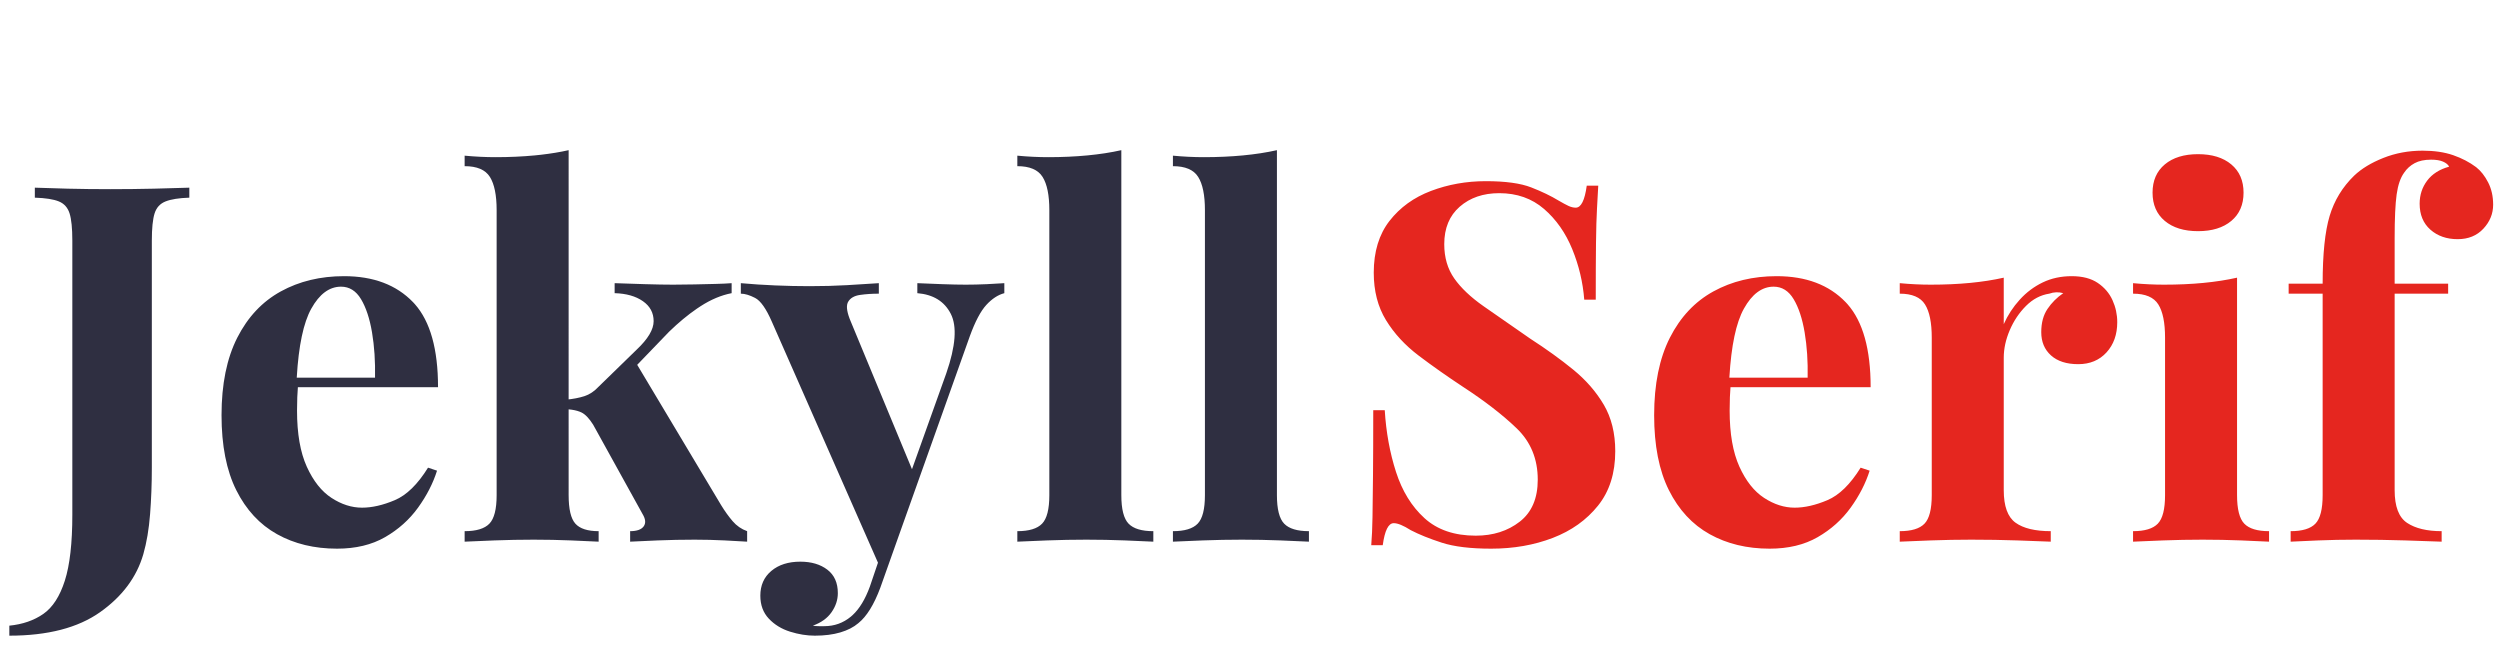
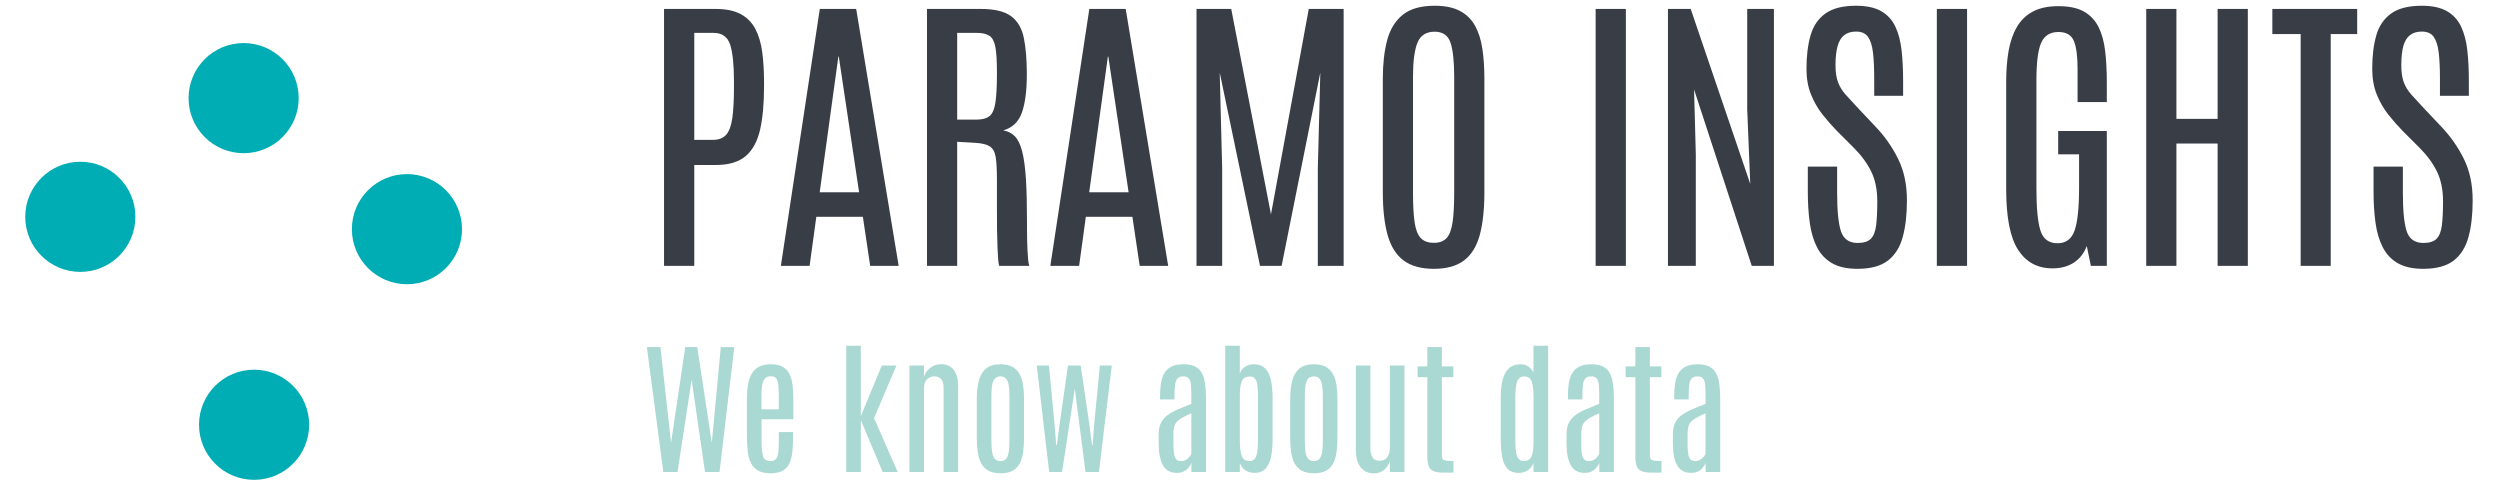
- <svg xmlns="http://www.w3.org/2000/svg" width="240px" height="64px" viewBox="0 0 240 64" version="1.1">
-   <g id="Page-1" stroke="none" stroke-width="1" fill="none" fill-rule="evenodd">
-     <g id="logo" transform="translate(2, 0)" fill-rule="nonzero">
-       <path id="Jekyll" fill="#2f2f41" d="M-1.104,61.024 C2.576,61.024 5.48,60.272 7.608,58.768 C9.736,57.264 11.12,55.408 11.76,53.2 C12.08,52.08 12.296,50.8 12.408,49.36 C12.52,47.92 12.576,46.44 12.576,44.92 L12.576,44.92 L12.576,23.104 C12.576,21.92 12.664,21.048 12.84,20.488 C13.016,19.928 13.368,19.544 13.896,19.336 C14.424,19.128 15.184,19.008 16.176,18.976 L16.176,18.976 L16.176,18.016 C15.28,18.048 14.152,18.08 12.792,18.112 C11.432,18.144 10.032,18.16 8.592,18.16 C7.152,18.16 5.784,18.144 4.488,18.112 C3.192,18.08 2.144,18.048 1.344,18.016 L1.344,18.016 L1.344,18.976 C2.368,19.008 3.136,19.128 3.648,19.336 C4.16,19.544 4.504,19.928 4.68,20.488 C4.856,21.048 4.944,21.92 4.944,23.104 L4.944,23.104 L4.944,49.408 C4.944,52.128 4.704,54.24 4.224,55.744 C3.744,57.248 3.056,58.312 2.16,58.936 C1.264,59.56 0.176,59.936 -1.104,60.064 L-1.104,60.064 L-1.104,61.024 Z M30.355,52.672 C32.147,52.672 33.683,52.304 34.963,51.568 C36.243,50.832 37.299,49.888 38.131,48.736 C38.963,47.584 39.571,46.4 39.955,45.184 L39.955,45.184 L39.091,44.896 C38.099,46.496 37.035,47.536 35.899,48.016 C34.763,48.496 33.715,48.736 32.755,48.736 C31.763,48.736 30.787,48.424 29.827,47.8 C28.867,47.176 28.075,46.176 27.451,44.8 C26.827,43.424 26.515,41.632 26.515,39.424 C26.515,38.976 26.523,38.544 26.539,38.128 C26.555,37.712 26.579,37.312 26.611,36.928 L26.593,37.168 L40.051,37.168 C40.051,33.532 39.309,30.875 37.826,29.197 L37.651,29.008 C36.051,27.344 33.843,26.512 31.027,26.512 C28.755,26.512 26.731,27 24.955,27.976 C23.179,28.952 21.787,30.432 20.779,32.416 C19.771,34.4 19.267,36.88 19.267,39.856 C19.267,42.768 19.739,45.168 20.683,47.056 C21.627,48.944 22.931,50.352 24.595,51.28 C26.259,52.208 28.179,52.672 30.355,52.672 Z M26.49,36.22 C26.669,33.175 27.133,30.979 27.883,29.632 C28.667,28.224 29.619,27.52 30.739,27.52 C31.539,27.52 32.179,27.92 32.659,28.72 C33.139,29.52 33.491,30.584 33.715,31.912 C33.939,33.24 34.035,34.688 34.003,36.256 L34.003,36.256 L26.487,36.256 L26.49,36.22 Z M69.725,52 L69.725,50.992 C69.181,50.8 68.717,50.48 68.333,50.032 C67.949,49.584 67.581,49.072 67.229,48.496 L67.229,48.496 L59.172,35.023 L62.237,31.84 C63.133,30.972 64.016,30.239 64.888,29.64 L65.261,29.392 C66.253,28.752 67.245,28.336 68.237,28.144 L68.237,28.144 L68.237,27.184 C67.853,27.216 67.341,27.24 66.701,27.256 C66.061,27.272 65.381,27.288 64.661,27.304 C63.941,27.32 63.261,27.328 62.621,27.328 C61.885,27.328 60.989,27.312 59.933,27.28 C58.877,27.248 57.901,27.216 57.005,27.184 L57.005,27.184 L57.005,28.144 C58.125,28.176 59.029,28.432 59.717,28.912 C60.405,29.392 60.749,30.032 60.749,30.832 C60.749,31.632 60.205,32.544 59.117,33.568 L59.117,33.568 L55.469,37.12 C55.053,37.568 54.597,37.872 54.101,38.032 C53.605,38.192 53.021,38.304 52.349,38.368 L52.588,38.342 L52.589,14.416 C51.762,14.603 50.869,14.75 49.909,14.859 L49.325,14.92 C48.141,15.032 46.893,15.088 45.581,15.088 C44.621,15.088 43.629,15.04 42.605,14.944 L42.605,14.944 L42.605,15.952 C43.789,15.952 44.597,16.296 45.029,16.984 C45.461,17.672 45.677,18.736 45.677,20.176 L45.677,20.176 L45.677,47.536 C45.677,48.88 45.445,49.792 44.981,50.272 C44.517,50.752 43.725,50.992 42.605,50.992 L42.605,50.992 L42.605,52 C43.245,51.968 44.197,51.928 45.461,51.88 C46.725,51.832 47.981,51.808 49.229,51.808 C50.445,51.808 51.637,51.832 52.805,51.88 C53.973,51.928 54.861,51.968 55.469,52 L55.469,52 L55.469,50.992 C54.413,50.992 53.669,50.752 53.237,50.272 C52.805,49.792 52.589,48.88 52.589,47.536 L52.589,47.536 L52.588,39.298 L52.602,39.298 C53.012,39.336 53.36,39.41 53.648,39.521 L53.813,39.592 C54.181,39.768 54.557,40.16 54.941,40.768 L54.941,40.768 L59.693,49.36 C59.981,49.84 60.013,50.232 59.789,50.536 C59.565,50.84 59.133,50.992 58.493,50.992 L58.493,50.992 L58.493,52 C59.069,51.968 59.949,51.928 61.133,51.88 C62.317,51.832 63.501,51.808 64.685,51.808 C65.645,51.808 66.605,51.832 67.565,51.88 C68.525,51.928 69.245,51.968 69.725,52 L69.725,52 Z M76.224,61.024 C77.152,61.024 77.968,60.92 78.672,60.712 C79.376,60.504 79.952,60.208 80.4,59.824 C81.2,59.184 81.904,58.048 82.512,56.416 L82.512,56.416 L84.336,51.28 L91.104,32.272 C91.616,30.864 92.144,29.864 92.688,29.272 C93.232,28.68 93.808,28.304 94.416,28.144 L94.416,28.144 L94.416,27.184 C94,27.216 93.44,27.248 92.736,27.28 C92.032,27.312 91.36,27.328 90.72,27.328 C90.08,27.328 89.328,27.312 88.464,27.28 C87.6,27.248 86.8,27.216 86.064,27.184 L86.064,27.184 L86.064,28.144 C87.6,28.272 88.672,28.936 89.28,30.136 C89.888,31.336 89.744,33.232 88.848,35.824 L88.848,35.824 L85.55,45.046 L79.68,30.88 C79.325,30.053 79.223,29.451 79.373,29.074 L79.416,28.984 C79.624,28.616 80.008,28.392 80.568,28.312 C81.128,28.232 81.728,28.192 82.368,28.192 L82.368,28.192 L82.368,27.184 C81.408,27.248 80.384,27.312 79.296,27.376 C78.208,27.44 77.008,27.472 75.696,27.472 C74.64,27.472 73.544,27.448 72.408,27.4 C71.272,27.352 70.176,27.28 69.12,27.184 L69.12,27.184 L69.12,28.192 C69.504,28.192 69.96,28.328 70.488,28.6 C71.016,28.872 71.552,29.632 72.096,30.88 L72.096,30.88 L82.285,54.018 L81.504,56.32 C81.061,57.531 80.509,58.442 79.847,59.053 L79.68,59.2 C78.944,59.808 78.096,60.112 77.136,60.112 L77.136,60.112 L76.608,60.112 C76.384,60.112 76.192,60.096 76.032,60.064 C76.832,59.776 77.432,59.344 77.832,58.768 C78.232,58.192 78.432,57.584 78.432,56.944 C78.432,55.952 78.096,55.2 77.424,54.688 C76.752,54.176 75.888,53.92 74.832,53.92 C73.68,53.92 72.752,54.216 72.048,54.808 C71.344,55.4 70.992,56.192 70.992,57.184 C70.992,58.08 71.264,58.816 71.808,59.392 C72.352,59.968 73.032,60.384 73.848,60.64 C74.664,60.896 75.456,61.024 76.224,61.024 Z M108.72,52 L108.72,50.992 C107.6,50.992 106.808,50.752 106.344,50.272 C105.88,49.792 105.648,48.88 105.648,47.536 L105.648,47.536 L105.648,14.416 C104.656,14.64 103.568,14.808 102.384,14.92 C101.2,15.032 99.952,15.088 98.64,15.088 C97.68,15.088 96.688,15.04 95.664,14.944 L95.664,14.944 L95.664,15.952 C96.848,15.952 97.656,16.296 98.088,16.984 C98.52,17.672 98.736,18.736 98.736,20.176 L98.736,20.176 L98.736,47.536 C98.736,48.88 98.504,49.792 98.04,50.272 C97.576,50.752 96.784,50.992 95.664,50.992 L95.664,50.992 L95.664,52 C96.304,51.968 97.256,51.928 98.52,51.88 C99.784,51.832 101.04,51.808 102.288,51.808 C103.536,51.808 104.768,51.832 105.984,51.88 C107.2,51.928 108.112,51.968 108.72,52 L108.72,52 Z M123.657,52 L123.657,50.992 C122.537,50.992 121.745,50.752 121.281,50.272 C120.817,49.792 120.585,48.88 120.585,47.536 L120.585,47.536 L120.585,14.416 C119.593,14.64 118.505,14.808 117.321,14.92 C116.137,15.032 114.889,15.088 113.577,15.088 C112.617,15.088 111.625,15.04 110.601,14.944 L110.601,14.944 L110.601,15.952 C111.785,15.952 112.593,16.296 113.025,16.984 C113.457,17.672 113.673,18.736 113.673,20.176 L113.673,20.176 L113.673,47.536 C113.673,48.88 113.441,49.792 112.977,50.272 C112.513,50.752 111.721,50.992 110.601,50.992 L110.601,50.992 L110.601,52 C111.241,51.968 112.193,51.928 113.457,51.88 C114.721,51.832 115.977,51.808 117.225,51.808 C118.473,51.808 119.705,51.832 120.921,51.88 C122.137,51.928 123.049,51.968 123.657,52 L123.657,52 Z" />
-       <path id="Serif" fill="#E5261F" d="M141.16,52.672 C143.304,52.672 145.272,52.328 147.064,51.64 C148.856,50.952 150.304,49.92 151.408,48.544 C152.512,47.168 153.064,45.424 153.064,43.312 C153.064,41.584 152.696,40.096 151.96,38.848 C151.224,37.6 150.248,36.48 149.032,35.488 C147.816,34.496 146.44,33.504 144.904,32.512 C143.144,31.296 141.648,30.256 140.416,29.392 C139.184,28.528 138.248,27.64 137.608,26.728 C136.968,25.816 136.648,24.72 136.648,23.44 C136.648,21.904 137.144,20.704 138.136,19.84 C139.128,18.976 140.392,18.544 141.928,18.544 C143.624,18.544 145.056,19.048 146.224,20.056 C147.392,21.064 148.296,22.352 148.936,23.92 C149.576,25.488 149.96,27.104 150.088,28.768 L150.088,28.768 L151.192,28.768 C151.192,26.528 151.2,24.72 151.216,23.344 C151.232,21.968 151.264,20.856 151.312,20.008 C151.36,19.16 151.4,18.432 151.432,17.824 L151.432,17.824 L150.328,17.824 C150.136,19.232 149.784,19.936 149.272,19.936 C149.048,19.936 148.816,19.88 148.576,19.768 C148.336,19.656 148.024,19.488 147.64,19.264 C146.904,18.816 146.024,18.392 145,17.992 C143.976,17.592 142.52,17.392 140.632,17.392 C138.776,17.392 137.024,17.704 135.376,18.328 C133.728,18.952 132.4,19.912 131.392,21.208 C130.384,22.504 129.88,24.16 129.88,26.176 C129.88,27.936 130.272,29.456 131.056,30.736 C131.84,32.016 132.888,33.152 134.2,34.144 C135.512,35.136 136.92,36.128 138.424,37.12 C140.536,38.496 142.264,39.832 143.608,41.128 C144.952,42.424 145.624,44.064 145.624,46.048 C145.624,47.84 145.048,49.184 143.896,50.08 C142.744,50.976 141.336,51.424 139.672,51.424 C137.624,51.424 135.984,50.864 134.752,49.744 C133.52,48.624 132.608,47.144 132.016,45.304 C131.424,43.464 131.064,41.488 130.936,39.376 L130.936,39.376 L129.832,39.376 C129.832,41.904 129.824,43.992 129.808,45.64 C129.792,47.288 129.776,48.624 129.76,49.648 C129.744,50.672 129.704,51.568 129.64,52.336 L129.64,52.336 L130.744,52.336 C130.936,50.928 131.288,50.224 131.8,50.224 C132.184,50.224 132.728,50.448 133.432,50.896 C134.232,51.312 135.224,51.712 136.408,52.096 C137.592,52.48 139.176,52.672 141.16,52.672 Z M167.886,52.672 C169.678,52.672 171.214,52.304 172.494,51.568 C173.774,50.832 174.83,49.888 175.662,48.736 C176.494,47.584 177.102,46.4 177.486,45.184 L177.486,45.184 L176.622,44.896 C175.63,46.496 174.566,47.536 173.43,48.016 C172.294,48.496 171.246,48.736 170.286,48.736 C169.294,48.736 168.318,48.424 167.358,47.8 C166.398,47.176 165.606,46.176 164.982,44.8 C164.358,43.424 164.046,41.632 164.046,39.424 C164.046,38.976 164.054,38.544 164.07,38.128 C164.086,37.712 164.11,37.312 164.142,36.928 L164.124,37.168 L177.582,37.168 C177.582,33.532 176.84,30.875 175.357,29.197 L175.182,29.008 C173.582,27.344 171.374,26.512 168.558,26.512 C166.286,26.512 164.262,27 162.486,27.976 C160.71,28.952 159.318,30.432 158.31,32.416 C157.302,34.4 156.798,36.88 156.798,39.856 C156.798,42.768 157.27,45.168 158.214,47.056 C159.158,48.944 160.462,50.352 162.126,51.28 C163.79,52.208 165.71,52.672 167.886,52.672 Z M164.021,36.22 C164.2,33.175 164.664,30.979 165.414,29.632 C166.198,28.224 167.15,27.52 168.27,27.52 C169.07,27.52 169.71,27.92 170.19,28.72 C170.67,29.52 171.022,30.584 171.246,31.912 C171.47,33.24 171.566,34.688 171.534,36.256 L171.534,36.256 L164.018,36.256 L164.021,36.22 Z M194.872,52 L194.872,50.992 C193.368,50.992 192.24,50.72 191.488,50.176 C190.736,49.632 190.36,48.592 190.36,47.056 L190.36,47.056 L190.36,34.336 C190.36,33.472 190.552,32.592 190.936,31.696 C191.32,30.8 191.84,30.024 192.496,29.368 C193.152,28.712 193.896,28.32 194.728,28.192 C195.176,28.032 195.624,28.016 196.072,28.144 C195.464,28.56 194.96,29.064 194.56,29.656 C194.16,30.248 193.96,30.992 193.96,31.888 C193.96,32.816 194.272,33.56 194.896,34.12 C195.52,34.68 196.392,34.96 197.512,34.96 C198.632,34.96 199.536,34.584 200.224,33.832 C200.912,33.08 201.256,32.112 201.256,30.928 C201.256,30.192 201.104,29.488 200.8,28.816 C200.496,28.144 200.024,27.592 199.384,27.16 C198.744,26.728 197.912,26.512 196.888,26.512 C195.864,26.512 194.936,26.712 194.104,27.112 C193.272,27.512 192.536,28.064 191.896,28.768 C191.256,29.472 190.744,30.256 190.36,31.12 L190.36,31.12 L190.36,26.656 C189.368,26.88 188.288,27.048 187.12,27.16 C185.952,27.272 184.696,27.328 183.352,27.328 C182.392,27.328 181.4,27.28 180.376,27.184 L180.376,27.184 L180.376,28.192 C181.56,28.192 182.368,28.536 182.8,29.224 C183.232,29.912 183.448,30.976 183.448,32.416 L183.448,32.416 L183.448,47.536 C183.448,48.88 183.216,49.792 182.752,50.272 C182.288,50.752 181.496,50.992 180.376,50.992 L180.376,50.992 L180.376,52 C181.048,51.968 182.04,51.928 183.352,51.88 C184.664,51.832 185.96,51.808 187.24,51.808 C188.776,51.808 190.248,51.832 191.656,51.88 C193.064,51.928 194.136,51.968 194.872,52 L194.872,52 Z M209.013,22.192 C210.357,22.192 211.421,21.864 212.205,21.208 C212.989,20.552 213.381,19.648 213.381,18.496 C213.381,17.344 212.989,16.44 212.205,15.784 C211.421,15.128 210.357,14.8 209.013,14.8 C207.669,14.8 206.605,15.128 205.821,15.784 C205.037,16.44 204.645,17.344 204.645,18.496 C204.645,19.648 205.037,20.552 205.821,21.208 C206.605,21.864 207.669,22.192 209.013,22.192 Z M215.829,52 L215.829,50.992 C214.709,50.992 213.917,50.752 213.453,50.272 C212.989,49.792 212.757,48.88 212.757,47.536 L212.757,47.536 L212.757,26.656 C211.765,26.88 210.685,27.048 209.517,27.16 C208.349,27.272 207.093,27.328 205.749,27.328 C204.789,27.328 203.797,27.28 202.773,27.184 L202.773,27.184 L202.773,28.192 C203.957,28.192 204.765,28.536 205.197,29.224 C205.629,29.912 205.845,30.976 205.845,32.416 L205.845,32.416 L205.845,47.536 C205.845,48.88 205.613,49.792 205.149,50.272 C204.685,50.752 203.893,50.992 202.773,50.992 L202.773,50.992 L202.773,52 C203.413,51.968 204.373,51.928 205.653,51.88 C206.933,51.832 208.197,51.808 209.445,51.808 C210.693,51.808 211.925,51.832 213.141,51.88 C214.357,51.928 215.253,51.968 215.829,52 L215.829,52 Z M232.398,52 L232.398,50.992 C230.99,50.992 229.886,50.728 229.086,50.2 C228.286,49.672 227.886,48.624 227.886,47.056 L227.886,47.056 L227.886,28.192 L233.022,28.192 L233.022,27.232 L227.886,27.232 L227.886,22.864 C227.886,20.976 227.95,19.576 228.078,18.664 C228.206,17.752 228.446,17.056 228.798,16.576 C229.054,16.192 229.39,15.888 229.806,15.664 C230.222,15.44 230.75,15.328 231.39,15.328 C231.87,15.328 232.254,15.392 232.542,15.52 C232.83,15.648 233.022,15.808 233.118,16 C232.19,16.256 231.486,16.704 231.006,17.344 C230.526,17.984 230.286,18.72 230.286,19.552 C230.286,20.608 230.63,21.44 231.318,22.048 C232.006,22.656 232.878,22.96 233.934,22.96 C234.958,22.96 235.782,22.624 236.406,21.952 C237.03,21.28 237.342,20.512 237.342,19.648 C237.342,18.848 237.182,18.136 236.862,17.512 C236.542,16.888 236.158,16.4 235.71,16.048 C235.07,15.568 234.334,15.184 233.502,14.896 C232.67,14.608 231.694,14.464 230.574,14.464 C229.23,14.464 227.974,14.696 226.806,15.16 C225.638,15.624 224.702,16.192 223.998,16.864 C222.878,17.952 222.094,19.24 221.646,20.728 C221.198,22.216 220.974,24.384 220.974,27.232 L220.974,27.232 L217.71,27.232 L217.71,28.192 L220.974,28.192 L220.974,47.536 C220.974,48.88 220.742,49.792 220.278,50.272 C219.814,50.752 219.022,50.992 217.902,50.992 L217.902,50.992 L217.902,52 C218.51,51.968 219.398,51.928 220.566,51.88 C221.734,51.832 222.926,51.808 224.142,51.808 C225.806,51.808 227.39,51.832 228.894,51.88 C230.398,51.928 231.566,51.968 232.398,52 L232.398,52 Z" />
-     </g>
-   </g>
+ <svg xmlns="http://www.w3.org/2000/svg" version="1.1" viewBox="699 0 602 121">
+   <svg xml:space="preserve" width="2000" height="121" data-version="2" data-id="lg_xIb4kZFkFXUhR0P2IN" viewBox="0 0 602 121" x="0" y="0">
+     <rect width="100%" height="100%" fill="transparent" />
+     <path fill="#393e46" d="M167.18 64.023h-7.28V2.153h12.45q3.69 0 5.99 1.23 2.3 1.23 3.53 3.55t1.67 5.59q.44 3.27.44 7.35v.95q0 6.22-.96 10.44-.97 4.22-3.48 6.34-2.52 2.13-7.19 2.13h-5.17zm0-56.11v25.77h4.43q2.14 0 3.23-1.21 1.09-1.21 1.5-4.02.4-2.82.4-7.63v-1.2q0-5.98-.91-8.84-.92-2.87-4.05-2.87zm27.77 56.11h-6.92l9.38-61.87h8.76l10.23 61.87h-6.86l-1.76-11.81h-11.21zm6.93-50.41-4.5 32.69h9.49l-4.89-32.69zm28.61 50.41h-7.27V2.153h12.97q4.92 0 7.28 1.74 2.35 1.74 3.07 5.24.72 3.5.72 8.8 0 5.73-1.16 9.11-1.16 3.37-4.5 4.36 1.69.28 2.8 1.44 1.11 1.16 1.74 3.62.63 2.46.9 6.59.26 4.13.26 10.39v1.72q0 1.13.03 2.47.04 1.33.09 2.63.06 1.3.16 2.3.11 1.01.28 1.46h-7.24q-.14-.31-.25-1.4-.1-1.09-.17-2.89-.07-1.79-.11-4.27-.03-2.48-.03-5.55v-6.73q0-3.52-.3-5.37-.3-1.84-1.41-2.56-1.11-.72-3.53-.86l-4.33-.25zm0-56.11v20.89h4.65q2 0 3.07-.79 1.07-.8 1.46-3.17.39-2.37.39-7.12v-.42q0-3.94-.37-5.96t-1.43-2.72q-1.05-.71-3.19-.71zm29.36 56.11h-6.93l9.39-61.87h8.76l10.23 61.87h-6.86l-1.76-11.81h-11.21zm6.93-50.41-4.5 32.69h9.49l-4.89-32.69zm27.52 50.41h-6.18V2.153h8.36l9.57 49.46 9.1-49.46h8.4v61.87h-6.22v-23.41l.6-23.13-9.32 46.54h-5.2l-9.7-46.54.59 23.13zm50.98.71q-4.64 0-7.33-2.04-2.69-2.04-3.83-6.15-1.14-4.12-1.14-10.31v-27.28q0-5.34 1.05-9.28 1.05-3.94 3.76-6.12 2.71-2.17 7.67-2.17 3.72 0 6.08 1.24 2.35 1.25 3.64 3.55 1.28 2.31 1.77 5.54.49 3.24.49 7.24v27.28q0 6.19-1.1 10.31-1.11 4.11-3.77 6.15-2.65 2.04-7.29 2.04m0-6.26q2 0 3.06-1.14 1.05-1.15 1.44-3.82.39-2.67.39-7.21v-27.77q0-5.55-.88-8.23-.88-2.67-3.83-2.67-3.06 0-4.14 2.66-1.07 2.65-1.07 8.21v27.8q0 4.58.39 7.23.39 2.65 1.48 3.8 1.09 1.14 3.16 1.14m46.23 5.55h-7.28V2.153h7.28zm16.84 0h-6.71V2.153h5.48l14.34 42.12-.73-17.9V2.153h6.43v61.87h-5.34l-13.89-42.47.42 15.61zm38.92.71q-3.76 0-6.12-1.36-2.35-1.35-3.62-3.85-1.27-2.49-1.74-5.89-.47-3.39-.47-7.5v-6.01h7.06v6.29q0 6.5.93 9.3.93 2.79 4.03 2.79 2.14 0 3.15-1 1-1 1.28-3.21.28-2.22.28-5.84 0-4.15-1.46-7.14-1.46-2.99-4.2-5.73l-4.04-4.04q-1.76-1.79-3.45-3.92-1.69-2.13-2.79-4.83-1.11-2.71-1.11-6.19 0-4.68.98-8.09.99-3.41 3.59-5.27 2.6-1.86 7.38-1.86 3.76 0 6.03 1.3 2.27 1.3 3.41 3.7 1.14 2.41 1.51 5.72.37 3.3.37 7.31v3.66h-6.96v-4.15q0-3.76-.3-6.28-.3-2.51-1.21-3.78-.91-1.26-2.85-1.26-1.76 0-2.86.86-1.11.86-1.6 2.65-.5 1.8-.5 4.61 0 2.46.6 4.06.6 1.6 1.81 2.97 1.22 1.37 2.97 3.23l4.22 4.47q3.34 3.48 5.47 7.79 2.13 4.3 2.13 10 0 5.13-1.01 8.82-1 3.69-3.56 5.68-2.57 1.99-7.35 1.99m26.4-.71h-7.28V2.153h7.28zm20.57.6q-5.38 0-8.26-4.43-2.89-4.43-2.89-14.59v-25.94q0-4.08.58-7.4.58-3.33 1.99-5.75 1.41-2.43 3.85-3.73 2.44-1.3 6.17-1.3 3.87 0 6.17 1.32t3.5 3.74q1.19 2.43 1.58 5.8.39 3.38.39 7.46v4.78h-7.04v-8.05q0-4.5-.89-6.66-.9-2.17-3.71-2.17-2.99 0-4.15 2.57-1.16 2.57-1.16 9.07v26.02q0 7.1.97 10.16.96 3.05 4.13 3.05 3.02 0 4.09-3.07 1.08-3.08 1.08-10.29v-8.05h-5.03v-5.62h11.71v32.48h-3.84l-.98-4.78q-.99 2.6-3.11 3.99-2.13 1.39-5.15 1.39m29.84-.6h-7.27V2.153h7.27v26.47H534V2.153h7.28v61.87H534v-29.46h-9.92zm37.16 0H554V8.203h-6.82v-6.05h20.43v6.05h-6.37zm22.26.71q-3.76 0-6.12-1.36-2.35-1.35-3.62-3.85-1.27-2.49-1.74-5.89-.47-3.39-.47-7.5v-6.01h7.06v6.29q0 6.5.93 9.3.94 2.79 4.03 2.79 2.14 0 3.15-1 1-1 1.28-3.21.28-2.22.28-5.84 0-4.15-1.46-7.14-1.46-2.99-4.2-5.73l-4.04-4.04q-1.76-1.79-3.45-3.92-1.69-2.13-2.79-4.83-1.11-2.71-1.11-6.19 0-4.68.98-8.09.99-3.41 3.59-5.27 2.6-1.86 7.38-1.86 3.76 0 6.03 1.3 2.27 1.3 3.41 3.7 1.14 2.41 1.51 5.72.37 3.3.37 7.31v3.66h-6.96v-4.15q0-3.76-.3-6.28-.3-2.51-1.21-3.78-.91-1.26-2.85-1.26-1.76 0-2.86.86-1.11.86-1.6 2.65-.49 1.8-.49 4.61 0 2.46.59 4.06.6 1.6 1.81 2.97 1.22 1.37 2.97 3.23l4.22 4.47q3.34 3.48 5.47 7.79 2.13 4.3 2.13 10 0 5.13-1.01 8.82-1 3.69-3.56 5.68-2.57 1.99-7.35 1.99" />
+     <path fill="#aad8d3" d="M163.14 113.653h-3.41l-3.97-30.08h3.27l2.56 23.05 3.42-23.05h2.89l3.5 23.05 2.17-23.05h3.25l-3.56 30.08h-3.5l-3.21-22.2zm22.36.31q-1.85 0-2.97-.65-1.12-.64-1.7-1.82-.58-1.17-.78-2.82-.19-1.65-.19-3.65v-9.06q0-1.81.25-3.32.26-1.52.89-2.62.64-1.1 1.76-1.71 1.13-.6 2.87-.6 1.76 0 2.84.61 1.08.62 1.63 1.74.56 1.11.75 2.66.18 1.55.18 3.39v4.84h-7.65v5.11q0 2.43.33 3.7.34 1.27 1.82 1.27.98 0 1.39-.6.42-.61.52-1.71.09-1.1.09-2.61v-2.07h3.44v1.1q0 2-.17 3.62-.16 1.62-.69 2.79-.53 1.16-1.63 1.78-1.1.63-2.98.63m-2.14-18.53v3.14h4.17v-3.26q0-1.54-.1-2.59-.1-1.05-.5-1.59-.39-.54-1.3-.54-1 0-1.49.62-.49.61-.63 1.7-.15 1.08-.15 2.52m23.93 18.22h-3.51v-30.4h3.51v16.95l5.04-12.19h3.54l-5.4 12.67 5.69 12.97h-3.61l-5.26-12.48zm15.21 0h-3.51v-25.64h3.51v2.72q.34-1.2 1.46-2.12 1.12-.92 2.67-.92 1.93 0 3.01 1.37 1.08 1.36 1.08 4.15v20.44h-3.51v-20.42q0-1.37-.61-1.99-.62-.61-1.57-.61-.7 0-1.29.31-.58.3-.91.95-.33.65-.33 1.68zm18.44.31q-1.81 0-2.94-.63-1.13-.62-1.74-1.78-.6-1.15-.83-2.76-.22-1.62-.22-3.62v-9.07q0-2.41.46-4.31.47-1.9 1.7-2.99 1.24-1.09 3.57-1.09 1.74 0 2.85.62t1.73 1.76q.61 1.14.84 2.67.23 1.53.23 3.34v9.07q0 1.97-.2 3.57-.21 1.61-.8 2.78-.59 1.17-1.7 1.8-1.12.64-2.95.64m0-2.93q.92 0 1.37-.61.46-.62.61-1.72.15-1.1.15-2.55v-10.75q0-1.44-.15-2.51-.15-1.07-.62-1.66-.46-.6-1.36-.6-.96 0-1.44.6-.48.59-.62 1.66-.15 1.07-.15 2.51v10.75q0 1.45.15 2.55.14 1.1.62 1.72.48.61 1.44.61m14.8 2.62h-3.1l-2.99-25.64h2.94l1.35 14.27.4 4.91h.15l.65-4.92 2.03-14.26h3.06l2.04 13.88.7 5.3h.13l.41-5.32 1.34-13.86h2.87l-3.1 25.64h-3.23l-2.58-20.07zm27.67.22q-2.33 0-3.35-1.8-1.03-1.81-1.05-5v-2.5q0-1.69.58-2.81.59-1.12 1.65-1.87 1.05-.75 2.49-1.36 1.44-.6 3.14-1.29v-1.98q0-1.64-.1-2.66-.1-1.01-.52-1.49-.42-.48-1.34-.48-.91 0-1.36.48-.45.48-.59 1.5-.14 1.03-.14 2.67v.89h-3.48v-.74q0-1.64.2-3.05.21-1.41.79-2.45.58-1.05 1.7-1.63 1.12-.59 2.95-.59 1.74 0 2.81.55 1.07.56 1.64 1.63.57 1.08.78 2.66.2 1.58.2 3.65v17.45h-3.52v-2.22q-.15.51-.6 1.08-.44.57-1.16.97-.72.39-1.72.39m.99-2.84q.92 0 1.59-.59.66-.59.88-1.17v-9.76q-1.31.59-2.16 1.06-.84.47-1.31.98-.47.51-.66 1.23-.19.72-.19 1.81v2.38q0 2.17.38 3.11.37.95 1.47.95m17.63 2.84q-1.04 0-1.99-.54t-1.49-1.84v2.16h-3.51v-30.4h3.51v6.8q.29-1.1 1.25-1.72.97-.62 2.01-.62 1.92 0 2.91 1.07.99 1.08 1.36 2.93.36 1.86.36 4.16v9.87q0 2.3-.35 4.15-.35 1.84-1.3 2.91-.95 1.07-2.76 1.07m-1.16-2.85q1.28-.02 1.67-1.29.38-1.26.38-3.99v-10.33q0-1.43-.12-2.5t-.54-1.67q-.41-.59-1.32-.59-.77 0-1.3.35t-.81 1.37q-.28 1.03-.28 3.06v10.39q0 2.6.43 3.9.44 1.3 1.89 1.3m15.54 2.94q-1.82 0-2.94-.63-1.13-.62-1.74-1.78-.6-1.15-.83-2.76-.22-1.62-.22-3.62v-9.07q0-2.41.46-4.31.46-1.9 1.7-2.99 1.24-1.09 3.57-1.09 1.74 0 2.85.62t1.73 1.76q.61 1.14.84 2.67.23 1.53.23 3.34v9.07q0 1.97-.2 3.57-.21 1.61-.8 2.78-.59 1.17-1.71 1.8-1.12.64-2.94.64m0-2.93q.92 0 1.37-.61.45-.62.61-1.72.15-1.1.15-2.55v-10.75q0-1.44-.15-2.51-.16-1.07-.62-1.66-.46-.6-1.36-.6-.96 0-1.44.6-.48.59-.62 1.66-.15 1.07-.15 2.51v10.75q0 1.45.15 2.55.14 1.1.62 1.72.48.61 1.44.61m14.37 2.96q-1.15 0-2.12-.56-.97-.57-1.57-1.82-.6-1.26-.6-3.29v-20.31h3.5v19.91q0 1.49.53 2.26.53.77 1.68.77 1.26 0 1.87-.88.61-.88.61-2.23v-19.83h3.52v25.64h-3.52v-2.62q-.38 1.2-1.36 2.08-.97.88-2.54.88m19.22-.19h-2.41q-1.64 0-2.47-.39-.84-.39-1.13-1.27-.29-.87-.29-2.3v-19.02h-2.34v-2.6h2.34v-4.65h3.5v4.65h2.77v2.6h-2.77v18.71q0 .65.17.97.17.31.77.41.6.11 1.86.11zm15.73.07q-1.9 0-2.83-1.11-.93-1.11-1.23-3.02-.3-1.9-.3-4.3v-9.68q0-2.3.42-4.12.42-1.82 1.48-2.87 1.07-1.06 2.99-1.06 1.01 0 1.8.58t1.2 1.43v-6.47h3.53v30.4h-3.53v-2.16q-.51 1.27-1.45 1.82-.94.56-2.08.56m1.21-2.85q.8 0 1.33-.41.52-.4.76-1.49.25-1.09.25-3.13v-10.29q0-2.49-.42-3.77-.42-1.28-1.83-1.28-1.29.01-1.71 1.25-.43 1.24-.43 3.89v10.36q0 1.48.15 2.58.14 1.09.58 1.69.45.6 1.32.6m14.68 2.85q-2.32 0-3.35-1.8-1.02-1.81-1.04-5v-2.5q0-1.69.58-2.81t1.64-1.87q1.06-.75 2.5-1.36 1.43-.6 3.14-1.29v-1.98q0-1.64-.1-2.66-.1-1.01-.52-1.49-.42-.48-1.35-.48-.9 0-1.35.48-.46.48-.59 1.5-.14 1.03-.14 2.67v.89h-3.49v-.74q0-1.64.21-3.05.2-1.41.78-2.45.59-1.05 1.71-1.63 1.11-.59 2.94-.59 1.75 0 2.81.55 1.07.56 1.65 1.63.57 1.08.77 2.66.21 1.58.21 3.65v17.45h-3.52v-2.22q-.16.51-.6 1.08-.45.57-1.16.97-.72.39-1.73.39m.99-2.84q.92 0 1.59-.59t.89-1.17v-9.76q-1.32.59-2.16 1.06-.85.47-1.32.98-.47.51-.66 1.23-.18.72-.18 1.81v2.38q0 2.17.37 3.11.38.95 1.47.95m17.48 2.77h-2.4q-1.65 0-2.48-.39-.84-.39-1.13-1.27-.29-.87-.29-2.3v-19.02h-2.34v-2.6h2.34v-4.65h3.5v4.65h2.77v2.6h-2.77v18.71q0 .65.17.97.17.31.77.41.6.11 1.86.11zm7.13.07q-2.32 0-3.35-1.8-1.02-1.81-1.04-5v-2.5q0-1.69.58-2.81t1.64-1.87q1.06-.75 2.5-1.36 1.43-.6 3.14-1.29v-1.98q0-1.64-.1-2.66-.1-1.01-.52-1.49-.42-.48-1.34-.48-.91 0-1.36.48-.46.48-.59 1.5-.14 1.03-.14 2.67v.89h-3.49v-.74q0-1.64.21-3.05.2-1.41.79-2.45.58-1.05 1.7-1.63 1.12-.59 2.94-.59 1.75 0 2.81.55 1.07.56 1.65 1.63.57 1.08.77 2.66.21 1.58.21 3.65v17.45h-3.52v-2.22q-.16.51-.6 1.08-.44.57-1.16.97-.72.39-1.73.39m.99-2.84q.93 0 1.59-.59.67-.59.89-1.17v-9.76q-1.32.59-2.16 1.06-.85.47-1.32.98-.47.51-.66 1.23-.18.72-.18 1.81v2.38q0 2.17.37 3.11.38.95 1.47.95" />
+     <circle r="5.8" fill="#00adb5" transform="translate(19.34 52.211)scale(2.2864)" />
+     <circle r="5.8" fill="#00adb5" transform="translate(58.667 23.631)scale(2.2864)" />
+     <circle r="5.8" fill="#00adb5" transform="translate(97.993 55.183)scale(2.2864)" />
+     <circle r="5.8" fill="#00adb5" transform="translate(61.182 102.283)scale(2.2864)" />
+     <path fill="#00adb5" d="m29.858 43.98 18.063-12.575m22.178 0 17.376 15.548m1.83 18.52-19.206 26.75" />
+   </svg>
</svg>
